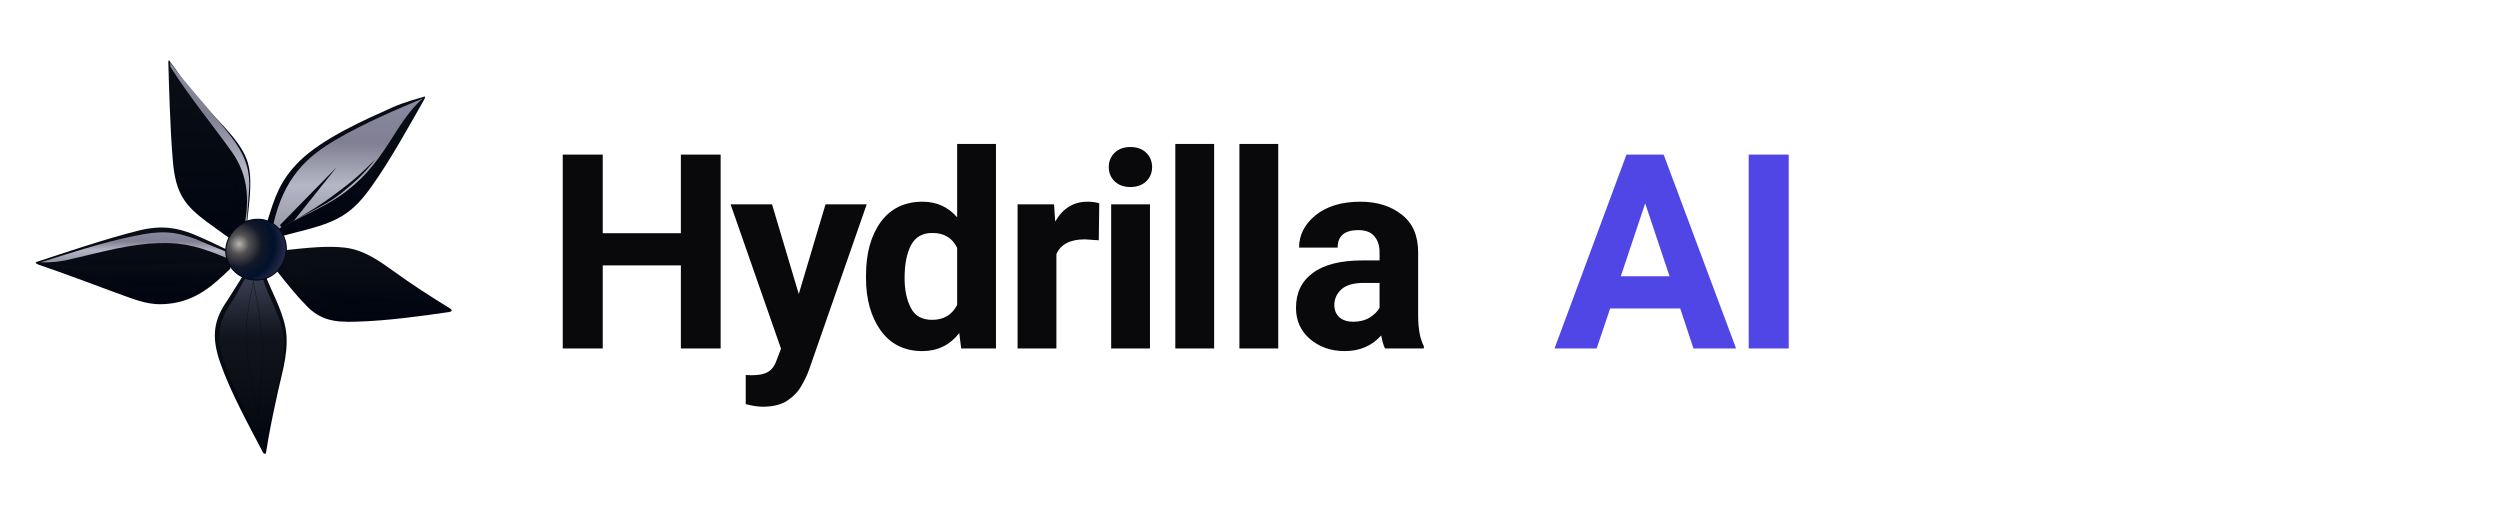
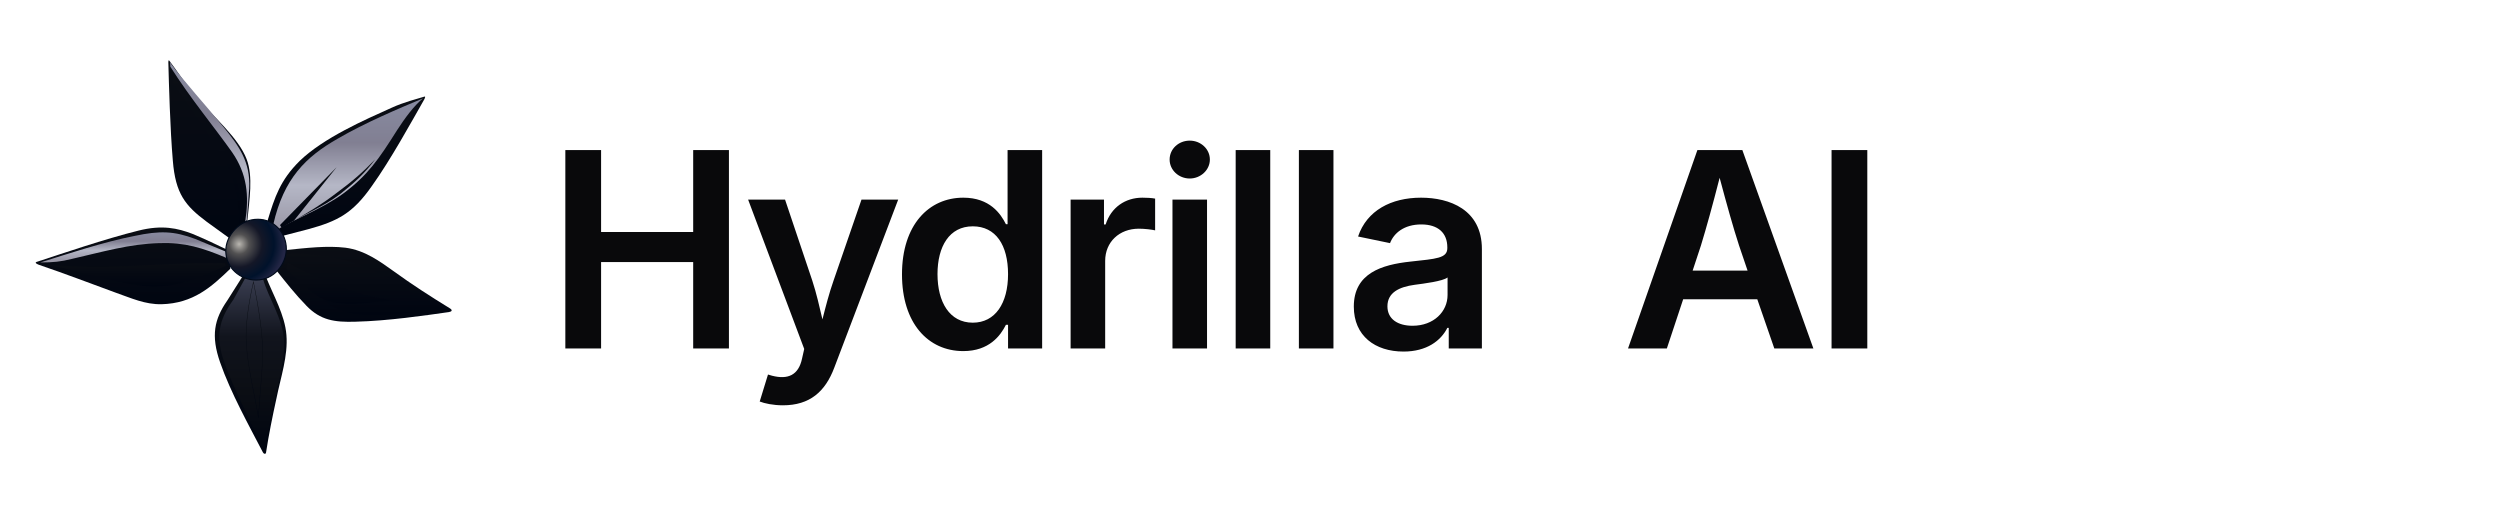
<svg xmlns="http://www.w3.org/2000/svg" width="165" height="34" viewBox="0 0 165 34" fill="none">
  <g transform="translate(2, 3) scale(0.11)">
    <path d="m83.41 9.15c-0.59-0.73-0.59 0.56-0.59 0.98 0.33 12.26 1.06 40.04 2.69 58.92 1.58 19.96 7.47 27.13 20.41 36.79l15.07 10.91 9.19-11.12c1.29-13.12 3.61-26.92-0.39-37.42-4.85-12.72-19.68-25.24-29.68-36.67-6.28-7.13-13.72-18.73-16.7-22.39z" fill="url(#l_paint0)" />
    <path d="m84.44 10.99c6.79 9.47 21.62 25.78 31.5 37.97 9.47 11.67 16.18 20.95 15.39 36.85l-1.36 19.01-1.03 0.79c2.46-15.48 1.1-28.6-7.81-41.46-10.29-14.63-25.12-32.4-37.11-51.41l-0.14-3.03 0.56 1.28z" fill="url(#l_paint1)" />
    <path d="m85.38 18.16c9.87 13 22.81 30.7 30.56 43.56 8.91 14.56 10.41 25.92 9.82 45.54l-0.79 0.93c0.48-15.55-2.11-29.07-10.36-42.45-7.13-11.6-17.83-27.91-28.67-42.61l-0.56-4.97z" fill="url(#l_paint2)" />
    <path d="m236.4 30.71c1-0.35 0.21 1.18-0.07 1.74-7.51 13.19-20.31 36.46-31.38 51.87-11.43 16.39-20.55 21.1-38.04 25.89l-18.74 4.86-5.82-9.93c4.35-14.21 7.53-24.21 19.3-35.88 14.28-13.8 39.02-24.65 55.07-31.85 7.51-3.45 15.49-5.38 19.68-6.7z" fill="url(#l_paint3)" />
    <path d="m235.6 31.75c-14.48 6.08-34.59 14.51-51.49 24.37-18.67 10.71-32.03 23.56-38.32 51.28l2.01 3.38c9.4-6.07 27.1-12.5 40.03-21.98 14.76-11.05 21.19-20.45 32.19-37.89 4.71-7.3 10.07-14.6 15.58-19.16z" fill="url(#l_paint4)" />
    <path d="m183.9 72.92-34.1 34.84 1.03 1.65c11.93-7.6 24.8-12.32 35.27-20.4 8.7-6.89 14.59-12.35 20.81-20.66-7.65 7.93-13.87 13.36-23.81 20.66-9.05 6.89-15.91 10.76-25 16.2l25.8-32.29z" fill="url(#l_paint5)" />
    <path d="m3.71 129.9c14.9-4.86 41.24-13.88 61.2-18.81 14.28-3.59 23.54-1.41 32.24 1.9 6.79 2.75 15.91 7.13 21.59 9.88l1.29 11.06c-11.36 10.98-22.3 20.84-41.26 21.33-9.94 0.21-18.16-3.66-27.63-6.97-13.93-5.11-30.35-11.36-46.07-16.72-0.72-0.28-2.73-1.14-1.36-1.67z" fill="url(#l_paint6)" />
    <path d="m6.03 130.2c16.9-5.28 37.7-12.24 56.44-15.9 15.32-3.26 23.75-2.98 36.54 1.81l18.3 7.59 0.41 3.8c-14.41-6.08-24.88-9.4-40.2-8.91-18.49 0.56-33.39 5.11-52.65 9.5-6.54 1.62-10.86 2.11-18.84 2.11z" fill="url(#l_paint7)" />
    <path d="m9.15 131.8c16.97 0.83 32.5 1.11 49.19 0.55 18.49-0.69 35.6-2.14 58.48-1.62l0.42 1.62c-15.07 6.5-28.07 12.65-44.12 12.3-15.65-0.35-39.1-8.01-56.41-11.74l-7.56-1.11z" fill="url(#l_paint8)" />
    <path d="m152.8 122.8c13.44-1.36 25.21-2.75 36.21-1.46 11.86 1.52 20.95 8.42 29.25 14.29 10.54 7.66 21.54 14.76 33.54 22.13 1.66 1.03 1.17 1.93-0.63 2.21-14.76 2.11-36.47 5.29-56.01 5.78-12.87 0.42-21.09-0.97-29.38-9.47-6.79-6.96-12.54-14.29-17.97-21.11l4.99-12.37z" fill="url(#l_paint9)" />
    <path d="m153.4 124.7c11.63 0 23.77 1.29 34.77 3.97 13.78 3.59 25.14 10.09 38.08 18.02l21.76 11.29c-16.35 1.79-26.75 3.77-41.3 3.77-13.78 0-22-1.52-32.47-9.95l-22.34-19.95 1.5-7.15z" fill="url(#l_paint10)" />
    <path d="m154.6 130.6c9.47 5.11 21.54 10.54 32.54 14.55 11 4.07 21.54 6.76 33.11 8.04-12.94-0.56-26.37 4.54-42.09 0-8.22-2.62-17.95-12.91-24.64-19.29l1.08-3.3z" fill="url(#l_paint11)" />
    <path d="m128.2 137.2 13.16 1.54c4.42 11.19 11.41 22.99 12.31 34.96 1.03 12.59-3.46 25.51-5.99 38.1-2.39 10.88-4.57 21.58-6.24 32.46-0.21 1.22-1.43 0.8-1.85-0.07-8.07-15.55-19.43-35.91-25.72-54.07-5.61-16.07-3.46-25.86 4.29-37.05l10.04-15.87z" fill="url(#l_paint12)" />
    <path d="m128.9 139.7 10.74 0.42c3.38 11.76 11.6 23.26 12.57 36.45 0.86 11.53-4.21 28.83-6.94 42.49l-5 23.86-0.7-0.35c-6.54-16.45-18.55-37.79-23.91-54.68-4.99-15.55-1.09-25.28 6.35-35.64l6.89-12.55z" fill="url(#l_paint13)" />
    <path d="m133.9 141.8c2.98 15.55 6.02 32 5.47 46.38-0.56 13.32-2 24.51-2.49 35.32-1.8-11.89-6.36-29.73-7.26-44.36-0.72-11.26 1.36-24.45 4.28-37.34z" stroke="url(#l_paint14)" stroke-miterlimit="10" stroke-width=".25" />
    <path d="m136.5 104.3c-11.1 0-19.2 9.79-19.2 18.93 0 10.22 8.7 17.52 18.17 17.52 10.67 0 18.14-9.48 18.14-18.59 0-9.61-7.19-17.86-17.11-17.86z" fill="url(#l_paint15)" stroke="#000A1A" stroke-miterlimit="10" stroke-width=".7" />
  </g>
-   <text x="36" y="23" font-family="-apple-system, BlinkMacSystemFont, 'Segoe UI', Roboto, 'DM Sans', sans-serif" font-weight="700" font-size="18" fill="#09090b" letter-spacing="-0.03em">
+   <text x="36" y="23" font-family="Inter, ui-sans-serif, system-ui, sans-serif" font-weight="600" font-size="18" fill="#09090b" letter-spacing="-0.03em">
    Hydrilla
-     <tspan fill="#4F46E5" font-weight="600" dx="4">AI</tspan>
+     <tspan fill="#09090b" font-weight="600" dx="4">AI</tspan>
  </text>
  <defs>
    <linearGradient id="l_paint0" x1="106.9" x2="106.9" y1="8.807" y2="116.7" gradientUnits="userSpaceOnUse">
      <stop stop-color="#0B0E14" offset="0" />
      <stop stop-color="#000511" offset="1" />
    </linearGradient>
    <linearGradient id="l_paint1" x1="107.6" x2="107.6" y1="9.706" y2="107.3" gradientUnits="userSpaceOnUse">
      <stop stop-color="#888BA1" offset="0" />
      <stop stop-color="#817F92" offset=".339" />
      <stop stop-color="#B5B7C6" offset=".661" />
      <stop stop-color="#9997A6" offset="1" />
    </linearGradient>
    <linearGradient id="l_paint2" x1="105.5" x2="105.5" y1="18.16" y2="108.2" gradientUnits="userSpaceOnUse">
      <stop stop-color="#0B0E14" offset="0" />
      <stop stop-color="#000511" offset="1" />
    </linearGradient>
    <linearGradient id="l_paint3" x1="189.7" x2="189.7" y1="30.54" y2="115.1" gradientUnits="userSpaceOnUse">
      <stop stop-color="#0B0E14" offset="0" />
      <stop stop-color="#000511" offset="1" />
    </linearGradient>
    <linearGradient id="l_paint4" x1="190.7" x2="190.7" y1="31.75" y2="110.8" gradientUnits="userSpaceOnUse">
      <stop stop-color="#888BA1" offset="0" />
      <stop stop-color="#817F92" offset=".339" />
      <stop stop-color="#B5B7C6" offset=".661" />
      <stop stop-color="#9997A6" offset="1" />
    </linearGradient>
    <linearGradient id="l_paint5" x1="182" x2="182" y1="72.92" y2="109.4" gradientUnits="userSpaceOnUse">
      <stop stop-color="#0B0E14" offset="0" />
      <stop stop-color="#000511" offset="1" />
    </linearGradient>
    <linearGradient id="l_paint6" x1="61.98" x2="61.98" y1="109.5" y2="155.3" gradientUnits="userSpaceOnUse">
      <stop stop-color="#0B0E14" offset="0" />
      <stop stop-color="#000511" offset="1" />
    </linearGradient>
    <linearGradient id="l_paint7" x1="61.88" x2="61.88" y1="111.6" y2="128.9" gradientUnits="userSpaceOnUse">
      <stop stop-color="#888BA1" offset="0" />
      <stop stop-color="#817F92" offset=".339" />
      <stop stop-color="#B5B7C6" offset=".661" />
      <stop stop-color="#9997A6" offset="1" />
    </linearGradient>
    <linearGradient id="l_paint8" x1="63.19" x2="63.19" y1="128.9" y2="144.7" gradientUnits="userSpaceOnUse">
      <stop stop-color="#0B0E14" offset="0" />
      <stop stop-color="#000511" offset="1" />
    </linearGradient>
    <linearGradient id="l_paint9" x1="200" x2="200" y1="120.7" y2="165.9" gradientUnits="userSpaceOnUse">
      <stop stop-color="#0B0E14" offset="0" />
      <stop stop-color="#000511" offset="1" />
    </linearGradient>
    <linearGradient id="l_paint10" x1="200" x2="200" y1="124.7" y2="161.7" gradientUnits="userSpaceOnUse">
      <stop stop-color="#0B0E14" offset="0" />
      <stop stop-color="#000511" offset="1" />
    </linearGradient>
    <linearGradient id="l_paint11" x1="186.9" x2="186.9" y1="130.6" y2="155.3" gradientUnits="userSpaceOnUse">
      <stop stop-color="#0B0E14" offset="0" />
      <stop stop-color="#000511" offset="1" />
    </linearGradient>
    <linearGradient id="l_paint12" x1="132.6" x2="132.6" y1="137.2" y2="244.8" gradientUnits="userSpaceOnUse">
      <stop stop-color="#0B0E14" offset="0" />
      <stop stop-color="#000511" offset="1" />
    </linearGradient>
    <linearGradient id="l_paint13" x1="133.6" x2="133.6" y1="139.7" y2="243" gradientUnits="userSpaceOnUse">
      <stop stop-color="#393D50" offset="0" />
      <stop stop-color="#11141D" offset=".339" />
      <stop stop-color="#0B0E14" offset=".661" />
      <stop stop-color="#000511" offset="1" />
    </linearGradient>
    <linearGradient id="l_paint14" x1="134.9" x2="134.9" y1="141.7" y2="223.5" gradientUnits="userSpaceOnUse">
      <stop stop-color="#0B0E14" offset="0" />
      <stop stop-color="#000511" offset="1" />
    </linearGradient>
    <radialGradient id="l_paint15" cx="0" cy="0" r="1" gradientTransform="translate(125.3 119.2) scale(27.3 27.39)" gradientUnits="userSpaceOnUse">
      <stop stop-color="#B9B6B0" offset="0" />
      <stop stop-color="#525152" offset=".219" />
      <stop stop-color="#141727" offset=".505" />
      <stop stop-color="#00122B" offset=".766" />
      <stop stop-color="#232645" offset="1" />
    </radialGradient>
  </defs>
</svg>
